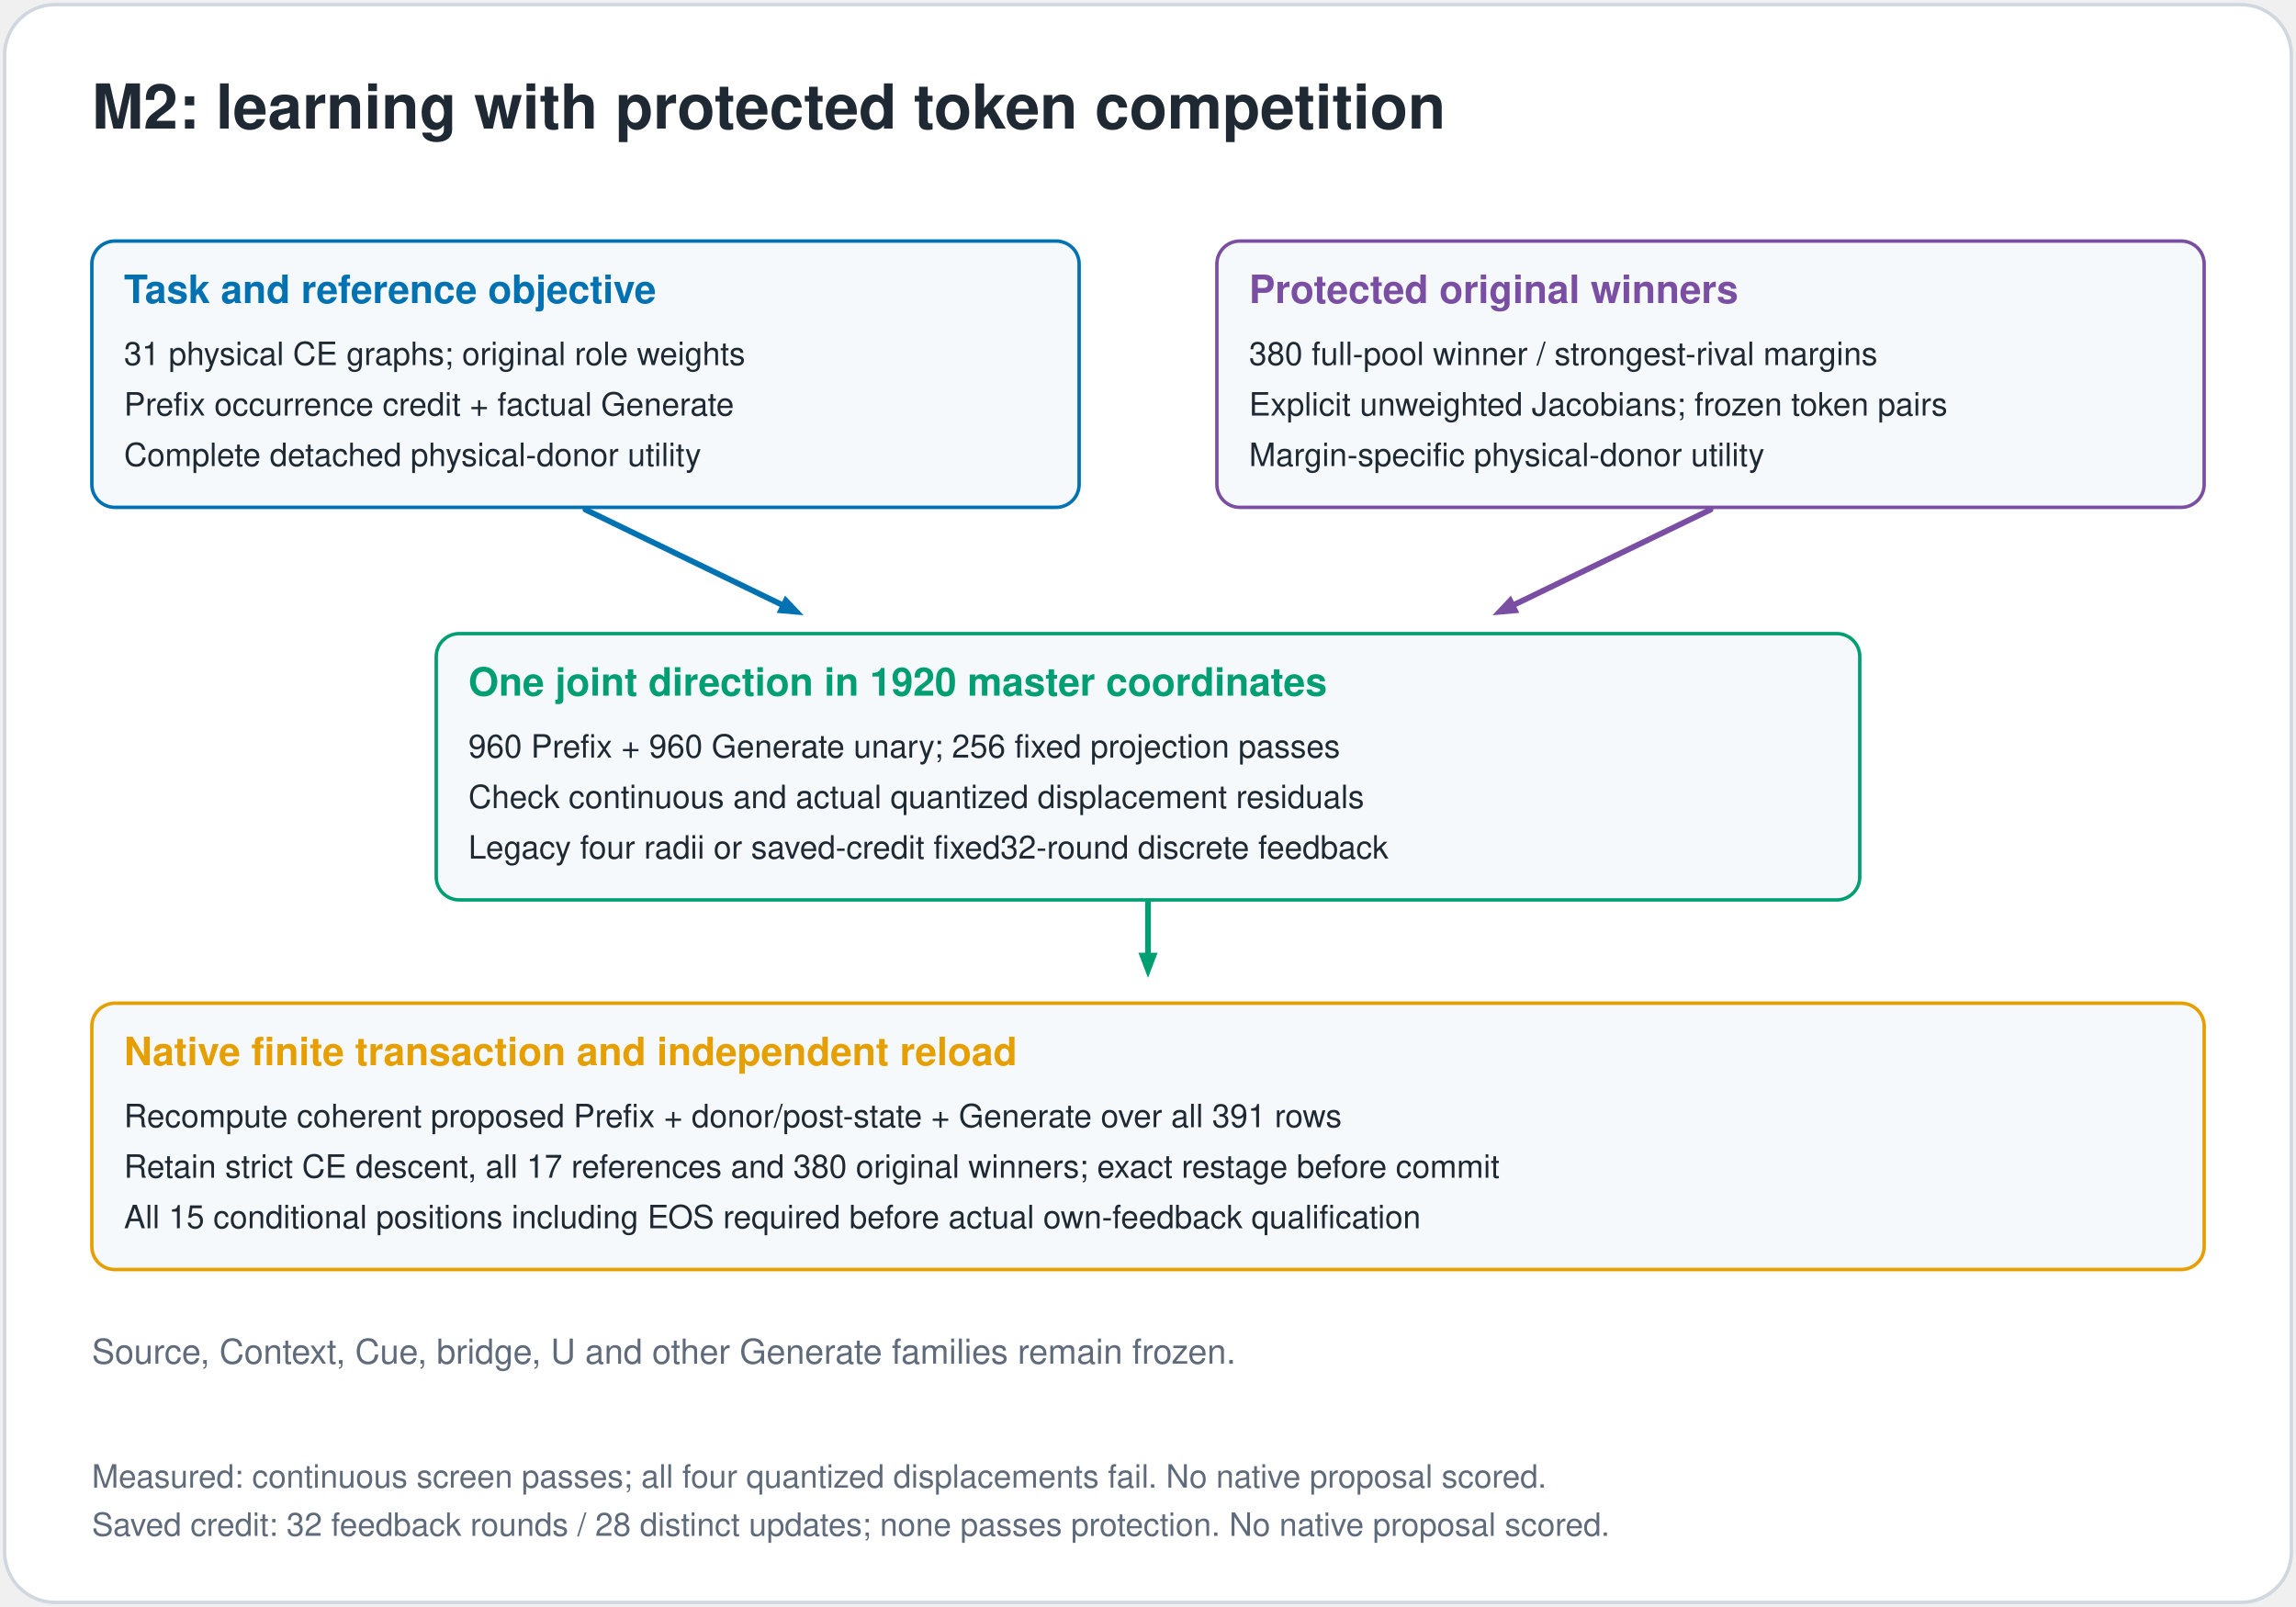
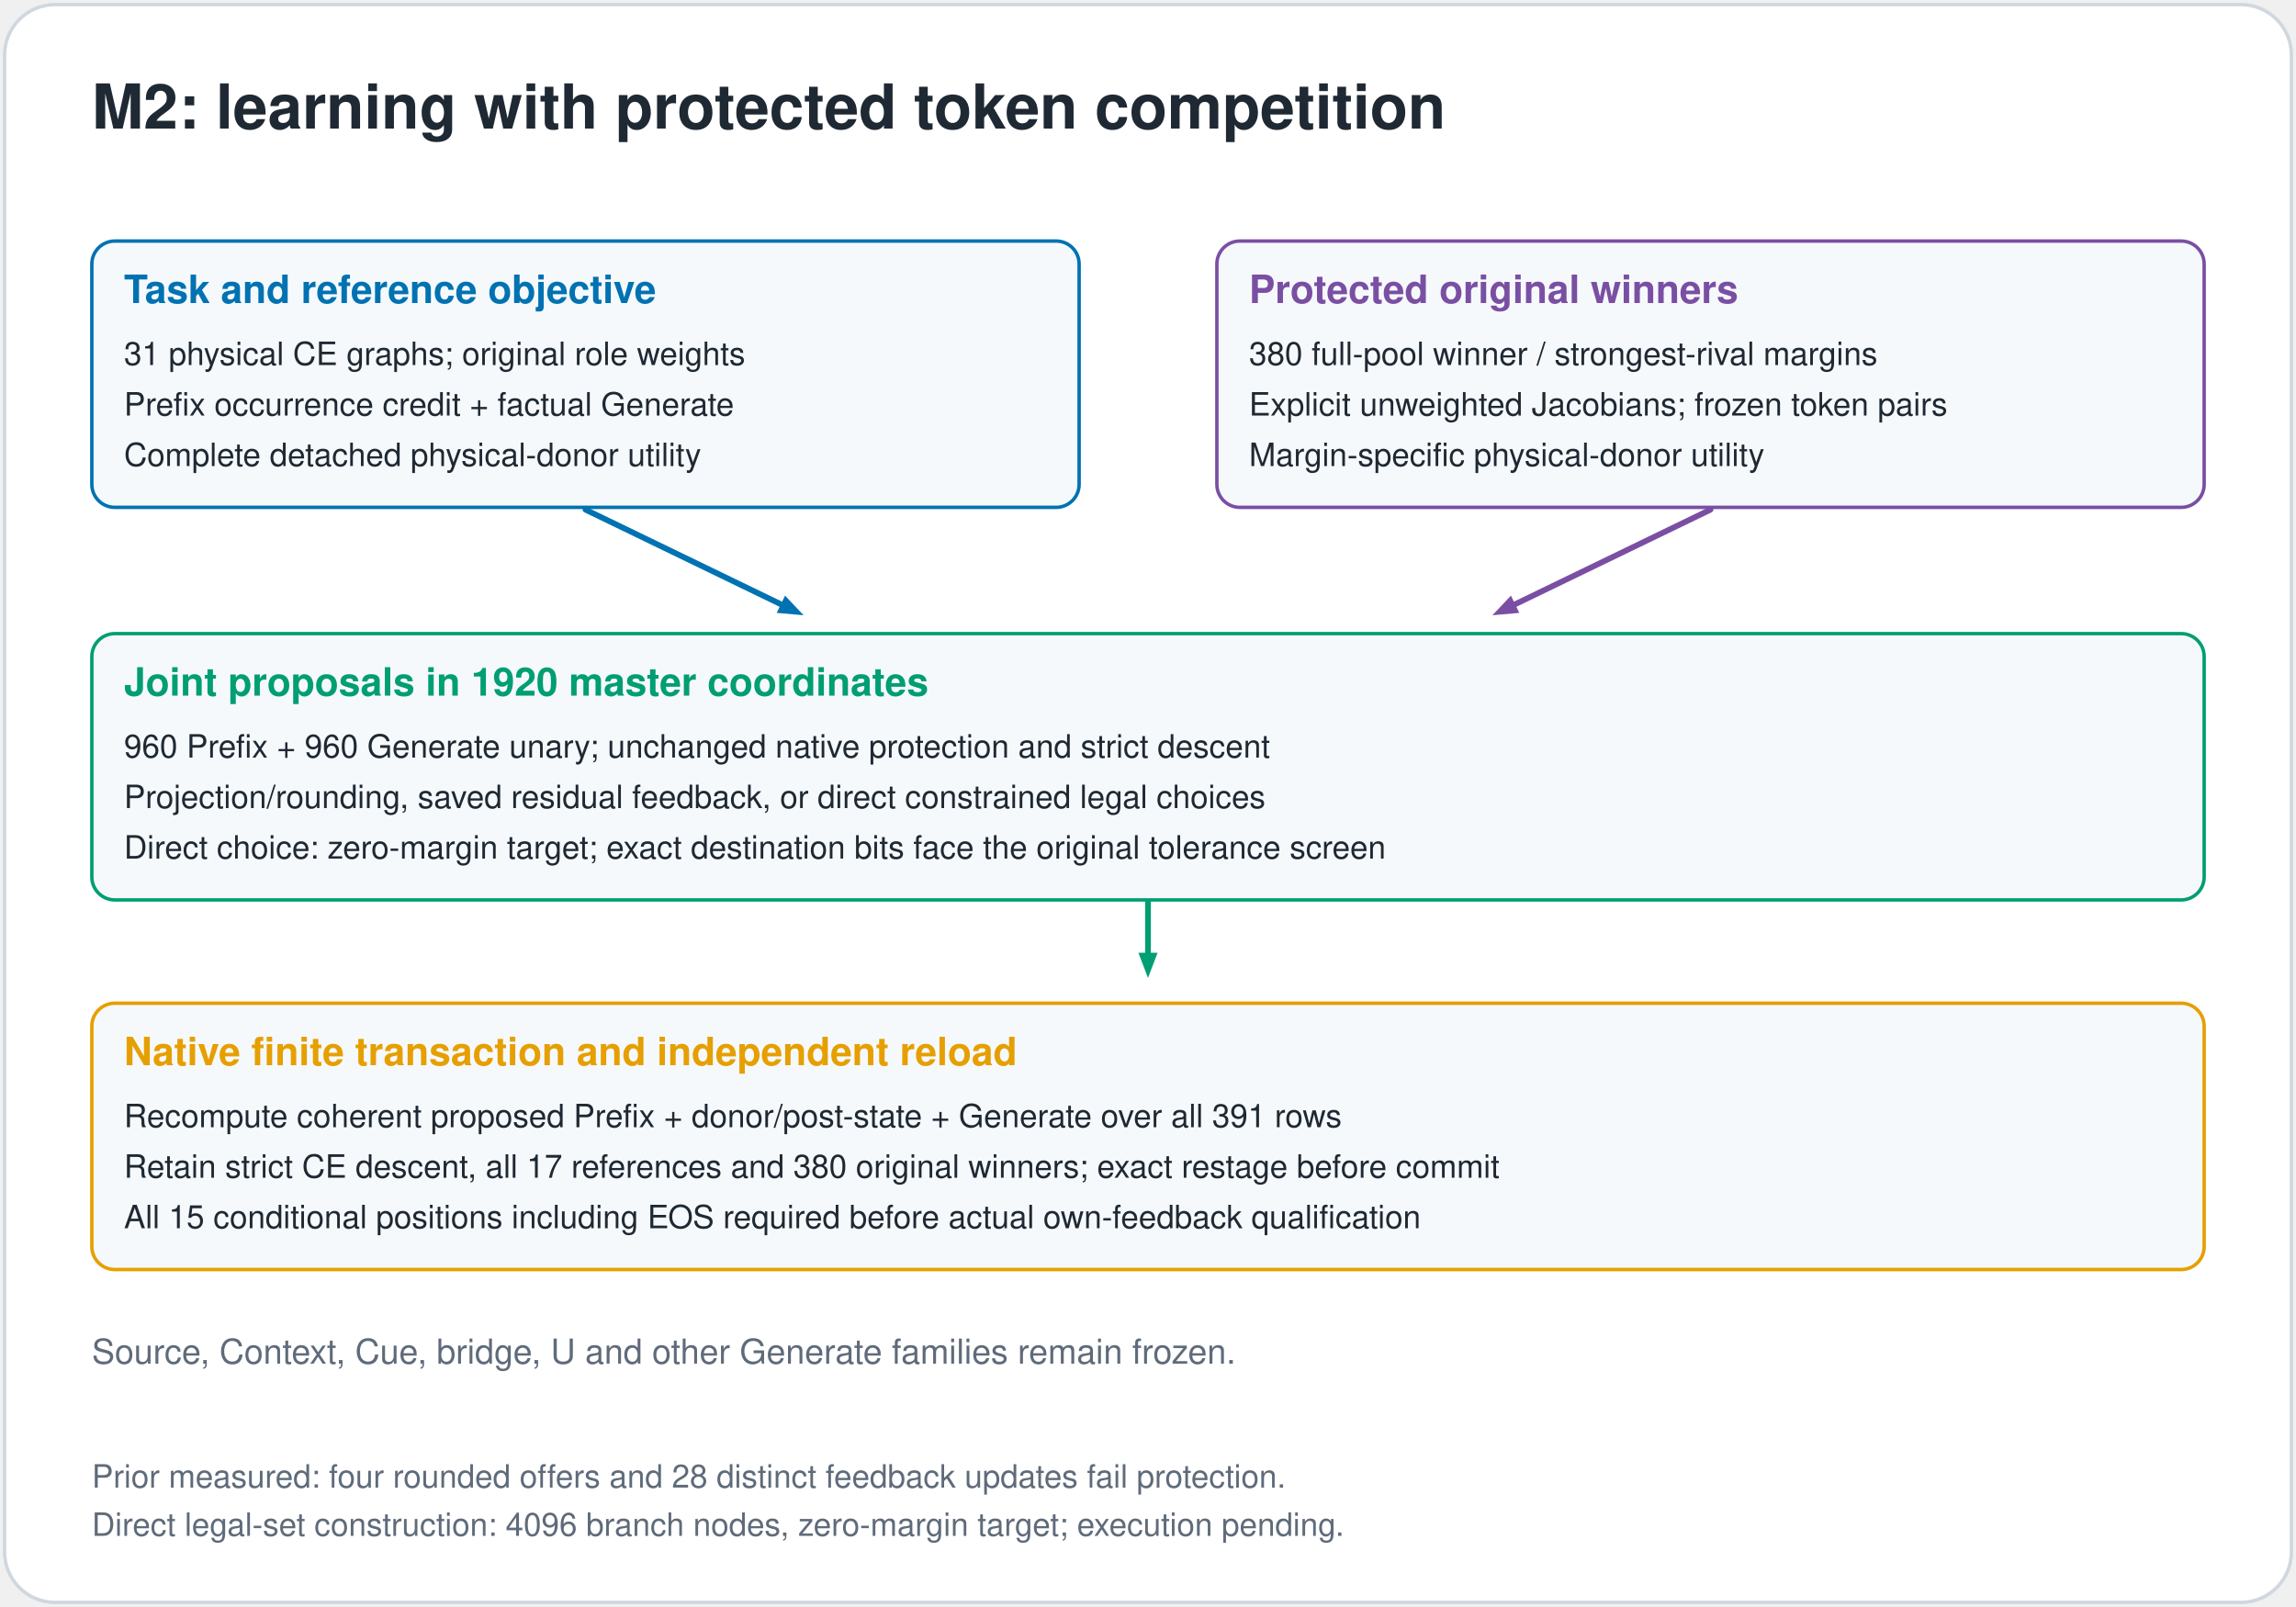
<svg xmlns="http://www.w3.org/2000/svg" viewBox="0 0 1000 700" width="900" height="630" role="img" aria-labelledby="t d" font-family="-apple-system, BlinkMacSystemFont, 'Segoe UI', Helvetica, Arial, sans-serif">
  <rect x="2" y="2" width="996" height="696" rx="22" fill="#ffffff" stroke="#d0d7de" stroke-width="1.5" />
  <text x="40" y="56" font-size="27" font-weight="700" fill="#1f2933">M2: learning with protected token competition</text>
  <rect x="40" y="105" width="430" height="116" rx="10" fill="#f6f9fc" fill-opacity="1" stroke="#0072B2" stroke-width="1.5" stroke-opacity="1" />
  <text x="54" y="132" font-size="17" fill="#0072B2" fill-opacity="1" text-anchor="start" font-weight="bold">Task and reference objective</text>
  <text x="54" y="159" font-size="14" fill="#1f2933" fill-opacity="1" text-anchor="start" font-weight="normal">31 physical CE graphs; original role weights</text>
  <text x="54" y="181" font-size="14" fill="#1f2933" fill-opacity="1" text-anchor="start" font-weight="normal">Prefix occurrence credit + factual Generate</text>
  <text x="54" y="203" font-size="14" fill="#1f2933" fill-opacity="1" text-anchor="start" font-weight="normal">Complete detached physical-donor utility</text>
  <rect x="530" y="105" width="430" height="116" rx="10" fill="#f6f9fc" fill-opacity="1" stroke="#7A4FA3" stroke-width="1.5" stroke-opacity="1" />
  <text x="544" y="132" font-size="17" fill="#7A4FA3" fill-opacity="1" text-anchor="start" font-weight="bold">Protected original winners</text>
  <text x="544" y="159" font-size="14" fill="#1f2933" fill-opacity="1" text-anchor="start" font-weight="normal">380 full-pool winner / strongest-rival margins</text>
  <text x="544" y="181" font-size="14" fill="#1f2933" fill-opacity="1" text-anchor="start" font-weight="normal">Explicit unweighted Jacobians; frozen token pairs</text>
  <text x="544" y="203" font-size="14" fill="#1f2933" fill-opacity="1" text-anchor="start" font-weight="normal">Margin-specific physical-donor utility</text>
  <line x1="255" y1="222" x2="344.06" y2="265.12" stroke="#0072B2" stroke-width="2.5" stroke-opacity="1" stroke-linecap="round" />
  <polygon points="350,268 338.28,266.97 341.92,259.44" fill="#0072B2" fill-opacity="1" />
  <line x1="745" y1="222" x2="655.94" y2="265.12" stroke="#7A4FA3" stroke-width="2.5" stroke-opacity="1" stroke-linecap="round" />
  <polygon points="650,268 658.08,259.44 661.72,266.97" fill="#7A4FA3" fill-opacity="1" />
-   <rect x="190" y="276" width="620" height="116" rx="10" fill="#f6f9fc" fill-opacity="1" stroke="#009E73" stroke-width="1.5" stroke-opacity="1" />
-   <text x="204" y="303" font-size="17" fill="#009E73" fill-opacity="1" text-anchor="start" font-weight="bold">One joint direction in 1920 master coordinates</text>
-   <text x="204" y="330" font-size="14" fill="#1f2933" fill-opacity="1" text-anchor="start" font-weight="normal">960 Prefix + 960 Generate unary; 256 fixed projection passes</text>
-   <text x="204" y="352" font-size="14" fill="#1f2933" fill-opacity="1" text-anchor="start" font-weight="normal">Check continuous and actual quantized displacement residuals</text>
-   <text x="204" y="374" font-size="14" fill="#1f2933" fill-opacity="1" text-anchor="start" font-weight="normal">Legacy four radii or saved-credit fixed32-round discrete feedback</text>
+   <rect x="40" y="276" width="920" height="116" rx="10" fill="#f6f9fc" fill-opacity="1" stroke="#009E73" stroke-width="1.5" stroke-opacity="1" />
+   <text x="54" y="303" font-size="17" fill="#009E73" fill-opacity="1" text-anchor="start" font-weight="bold">Joint proposals in 1920 master coordinates</text>
+   <text x="54" y="330" font-size="14" fill="#1f2933" fill-opacity="1" text-anchor="start" font-weight="normal">960 Prefix + 960 Generate unary; unchanged native protection and strict descent</text>
+   <text x="54" y="352" font-size="14" fill="#1f2933" fill-opacity="1" text-anchor="start" font-weight="normal">Projection/rounding, saved residual feedback, or direct constrained legal choices</text>
+   <text x="54" y="374" font-size="14" fill="#1f2933" fill-opacity="1" text-anchor="start" font-weight="normal">Direct choice: zero-margin target; exact destination bits face the original tolerance screen</text>
  <line x1="500" y1="393" x2="500" y2="419.4" stroke="#009E73" stroke-width="2.5" stroke-opacity="1" stroke-linecap="round" />
  <polygon points="500,426 495.82,415 504.18,415" fill="#009E73" fill-opacity="1" />
  <rect x="40" y="437" width="920" height="116" rx="10" fill="#f6f9fc" fill-opacity="1" stroke="#E69F00" stroke-width="1.5" stroke-opacity="1" />
  <text x="54" y="464" font-size="17" fill="#E69F00" fill-opacity="1" text-anchor="start" font-weight="bold">Native finite transaction and independent reload</text>
  <text x="54" y="491" font-size="14" fill="#1f2933" fill-opacity="1" text-anchor="start" font-weight="normal">Recompute coherent proposed Prefix + donor/post-state + Generate over all 391 rows</text>
  <text x="54" y="513" font-size="14" fill="#1f2933" fill-opacity="1" text-anchor="start" font-weight="normal">Retain strict CE descent, all 17 references and 380 original winners; exact restage before commit</text>
  <text x="54" y="535" font-size="14" fill="#1f2933" fill-opacity="1" text-anchor="start" font-weight="normal">All 15 conditional positions including EOS required before actual own-feedback qualification</text>
  <text x="40" y="594" font-size="15" fill="#5f6b7a" fill-opacity="1" text-anchor="start" font-weight="normal">Source, Context, Cue, bridge, U and other Generate families remain frozen.</text>
-   <text x="40" y="648" font-size="14" fill="#5f6b7a">Measured: continuous screen passes; all four quantized displacements fail. No native proposal scored.</text>
-   <text x="40" y="669" font-size="14" fill="#5f6b7a">Saved credit: 32 feedback rounds / 28 distinct updates; none passes protection. No native proposal scored.</text>
+   <text x="40" y="648" font-size="14" fill="#5f6b7a">Prior measured: four rounded offers and 28 distinct feedback updates fail protection.</text>
+   <text x="40" y="669" font-size="14" fill="#5f6b7a">Direct legal-set construction: 4096 branch nodes, zero-margin target; execution pending.</text>
</svg>
